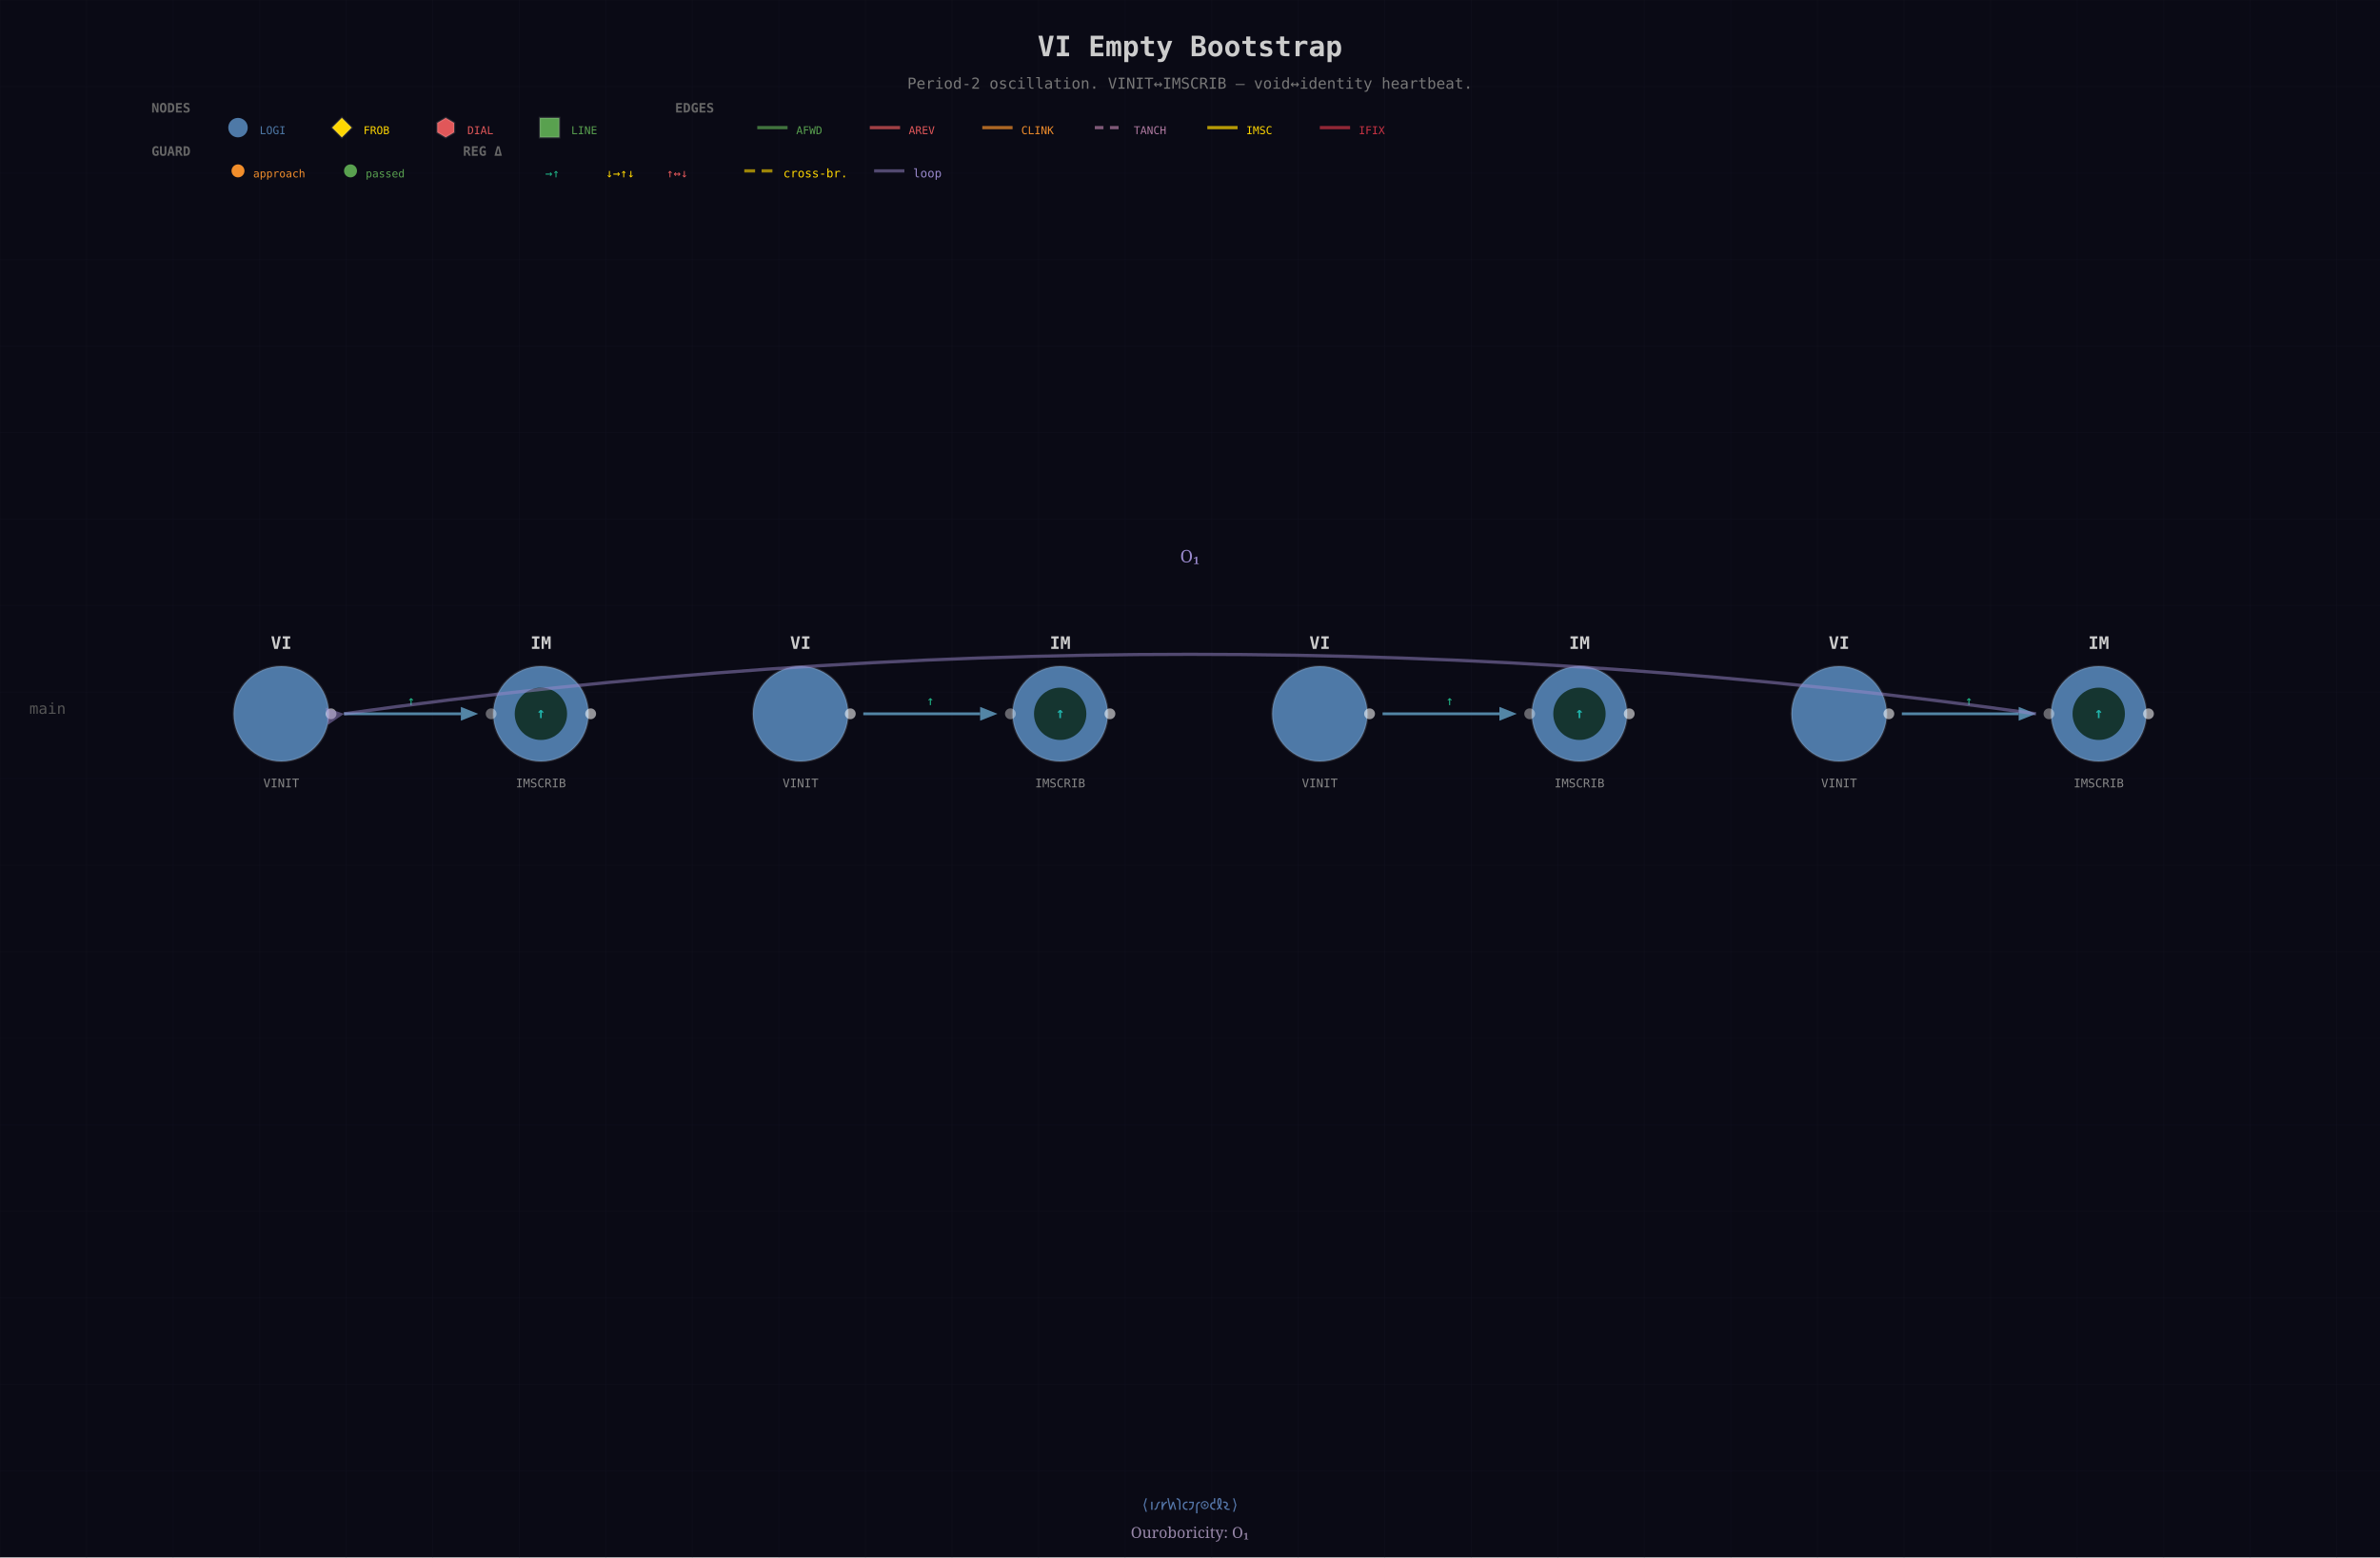
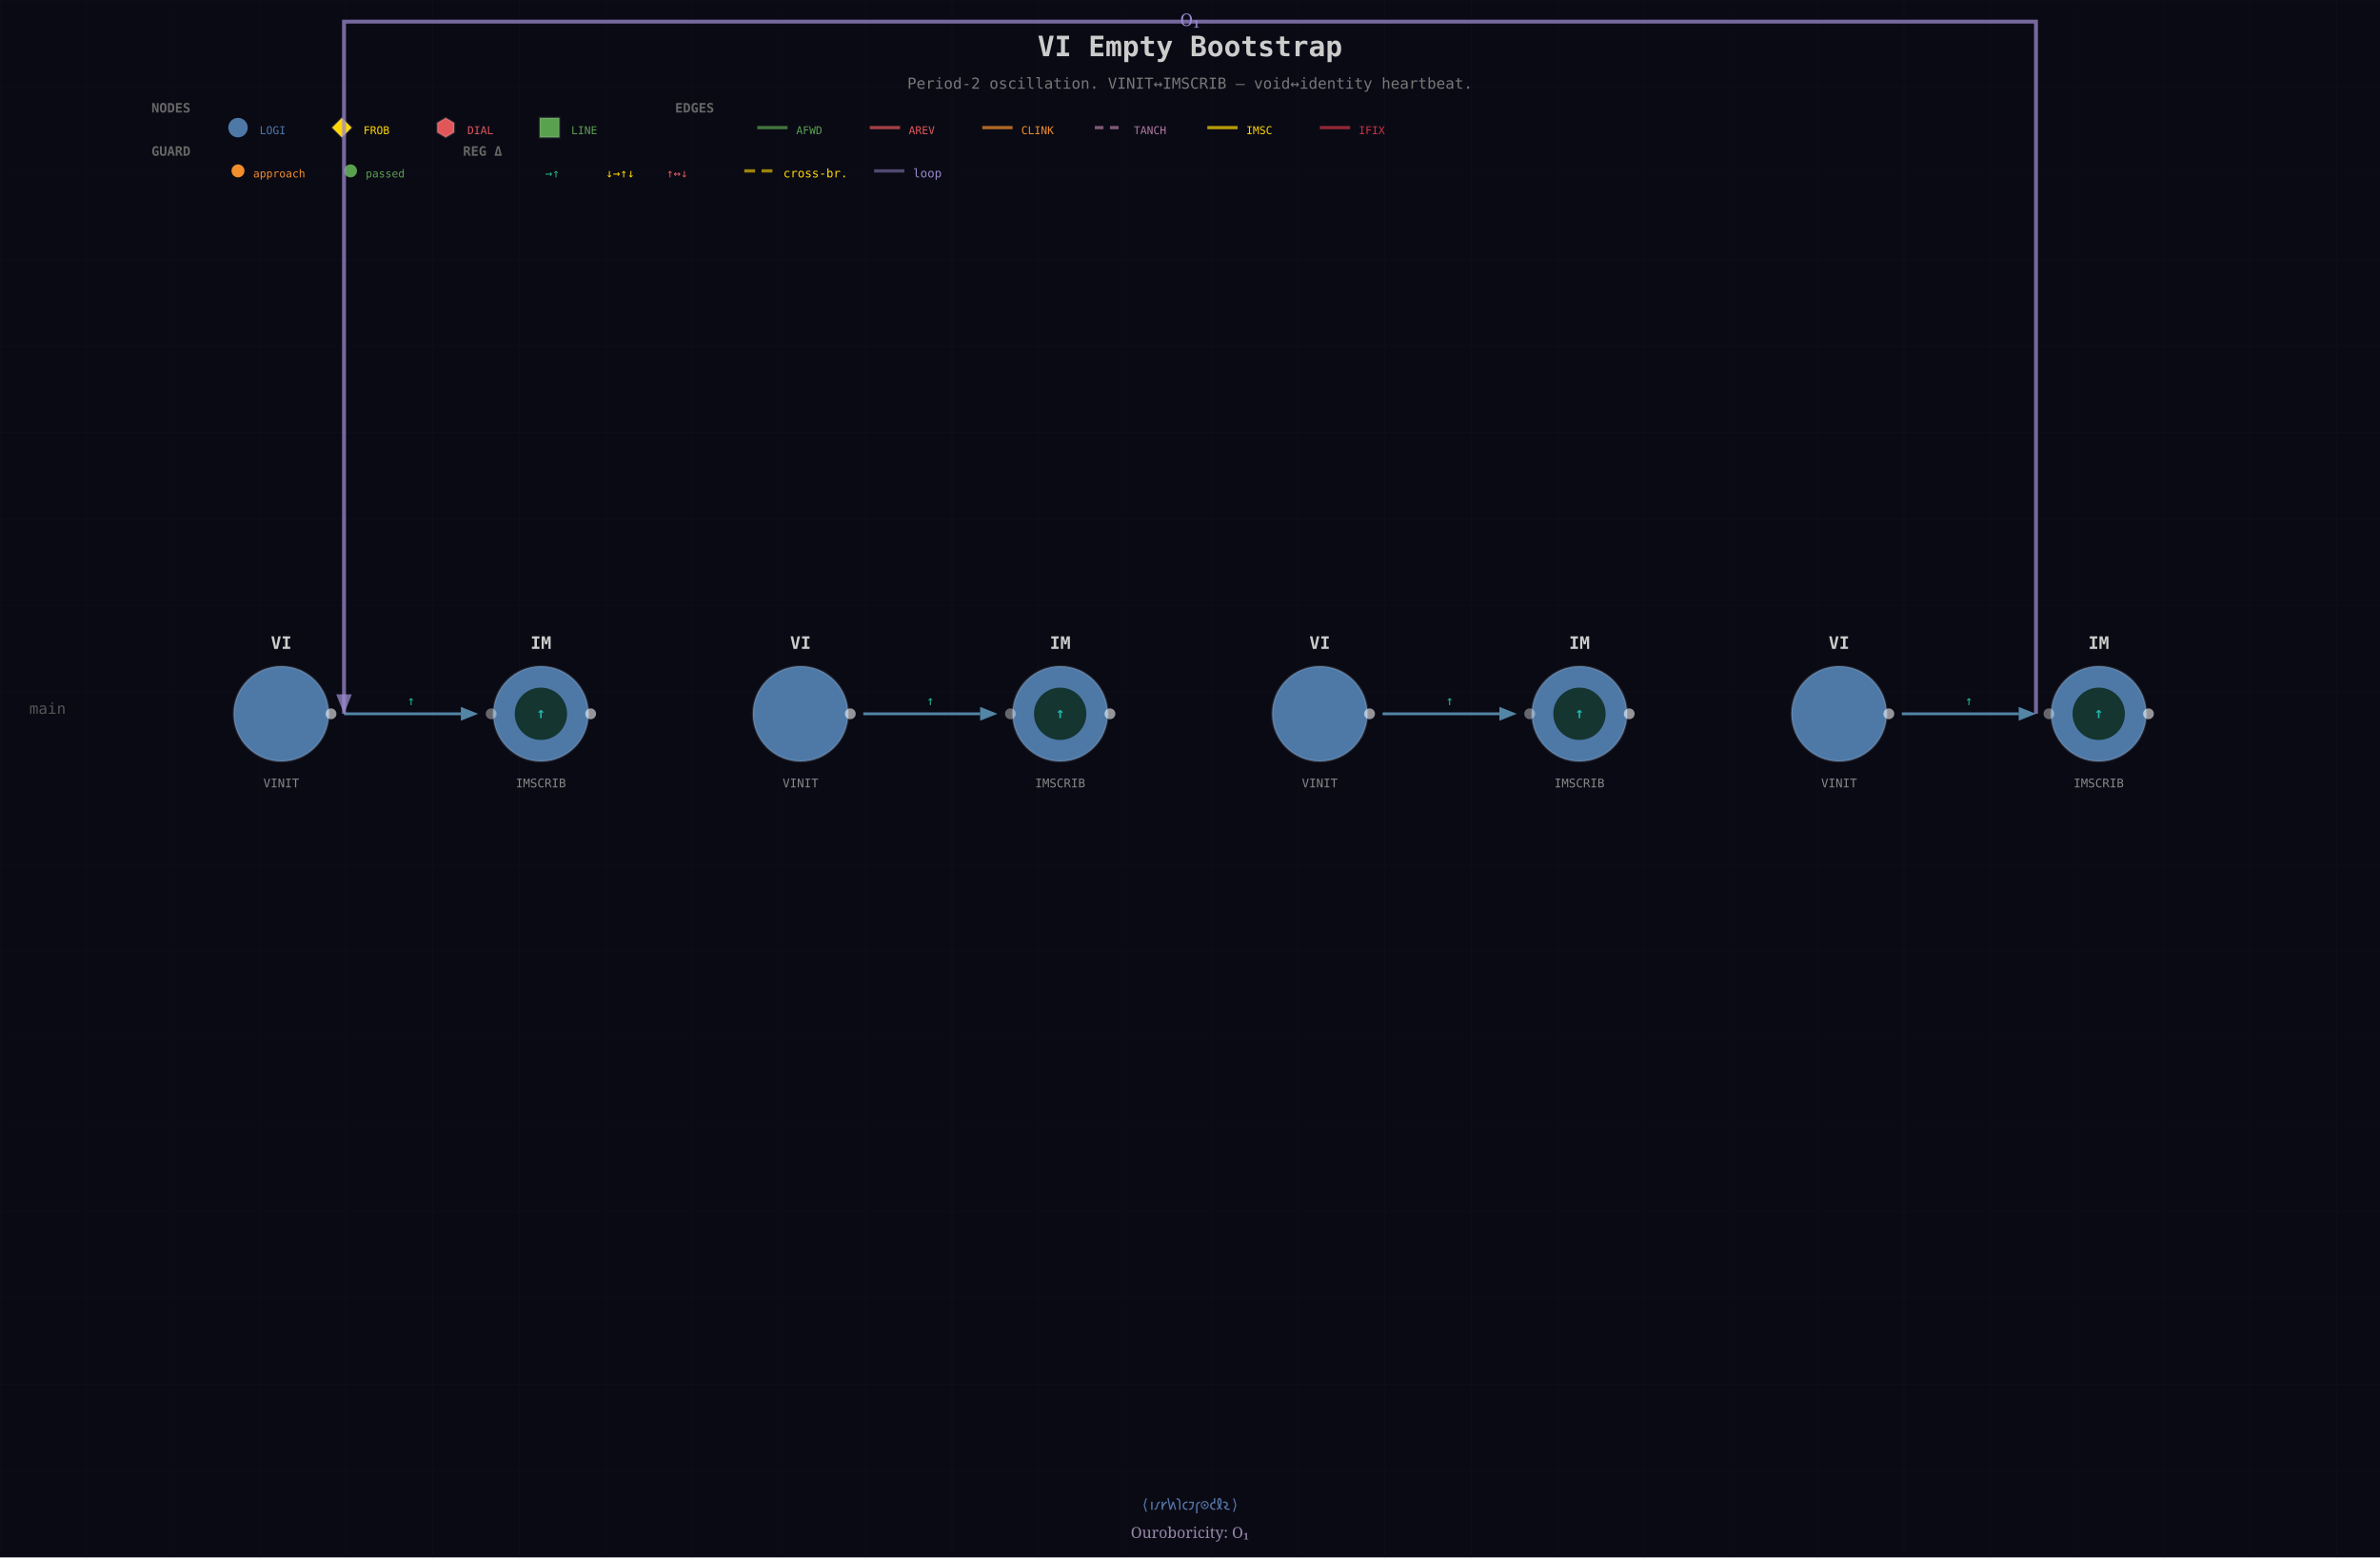
<svg xmlns="http://www.w3.org/2000/svg" viewBox="0 0 1100 720">
  <rect width="1100" height="720" fill="#0a0a15" />
  <line x1="0.0" y1="0.0" x2="0.0" y2="720.0" stroke="#151525" stroke-width="0.4" opacity="0.25" />
  <line x1="40.0" y1="0.0" x2="40.0" y2="720.0" stroke="#151525" stroke-width="0.4" opacity="0.25" />
  <line x1="80.0" y1="0.0" x2="80.0" y2="720.0" stroke="#151525" stroke-width="0.4" opacity="0.25" />
  <line x1="120.0" y1="0.0" x2="120.0" y2="720.0" stroke="#151525" stroke-width="0.4" opacity="0.25" />
  <line x1="160.0" y1="0.0" x2="160.0" y2="720.0" stroke="#151525" stroke-width="0.4" opacity="0.25" />
  <line x1="200.0" y1="0.0" x2="200.0" y2="720.0" stroke="#151525" stroke-width="0.4" opacity="0.25" />
  <line x1="240.0" y1="0.0" x2="240.0" y2="720.0" stroke="#151525" stroke-width="0.4" opacity="0.25" />
  <line x1="280.0" y1="0.0" x2="280.0" y2="720.0" stroke="#151525" stroke-width="0.4" opacity="0.25" />
  <line x1="320.0" y1="0.0" x2="320.0" y2="720.0" stroke="#151525" stroke-width="0.4" opacity="0.25" />
  <line x1="360.0" y1="0.0" x2="360.0" y2="720.0" stroke="#151525" stroke-width="0.4" opacity="0.25" />
  <line x1="400.0" y1="0.0" x2="400.0" y2="720.0" stroke="#151525" stroke-width="0.4" opacity="0.25" />
  <line x1="440.0" y1="0.0" x2="440.0" y2="720.0" stroke="#151525" stroke-width="0.4" opacity="0.25" />
  <line x1="480.0" y1="0.0" x2="480.0" y2="720.0" stroke="#151525" stroke-width="0.4" opacity="0.25" />
  <line x1="520.0" y1="0.0" x2="520.0" y2="720.0" stroke="#151525" stroke-width="0.4" opacity="0.25" />
  <line x1="560.0" y1="0.0" x2="560.0" y2="720.0" stroke="#151525" stroke-width="0.4" opacity="0.25" />
  <line x1="600.0" y1="0.0" x2="600.0" y2="720.0" stroke="#151525" stroke-width="0.4" opacity="0.25" />
  <line x1="640.0" y1="0.0" x2="640.0" y2="720.0" stroke="#151525" stroke-width="0.4" opacity="0.25" />
  <line x1="680.0" y1="0.0" x2="680.0" y2="720.0" stroke="#151525" stroke-width="0.4" opacity="0.25" />
  <line x1="720.0" y1="0.0" x2="720.0" y2="720.0" stroke="#151525" stroke-width="0.4" opacity="0.25" />
  <line x1="760.0" y1="0.0" x2="760.0" y2="720.0" stroke="#151525" stroke-width="0.4" opacity="0.25" />
  <line x1="800.0" y1="0.0" x2="800.0" y2="720.0" stroke="#151525" stroke-width="0.4" opacity="0.25" />
  <line x1="840.0" y1="0.0" x2="840.0" y2="720.0" stroke="#151525" stroke-width="0.4" opacity="0.25" />
  <line x1="880.0" y1="0.0" x2="880.0" y2="720.0" stroke="#151525" stroke-width="0.4" opacity="0.25" />
  <line x1="920.0" y1="0.0" x2="920.0" y2="720.0" stroke="#151525" stroke-width="0.4" opacity="0.25" />
  <line x1="960.0" y1="0.0" x2="960.0" y2="720.0" stroke="#151525" stroke-width="0.4" opacity="0.25" />
  <line x1="1000.0" y1="0.0" x2="1000.0" y2="720.0" stroke="#151525" stroke-width="0.4" opacity="0.25" />
  <line x1="1040.0" y1="0.0" x2="1040.0" y2="720.0" stroke="#151525" stroke-width="0.4" opacity="0.25" />
  <line x1="1080.0" y1="0.0" x2="1080.0" y2="720.0" stroke="#151525" stroke-width="0.4" opacity="0.25" />
  <line x1="0.0" y1="0.0" x2="1100.0" y2="0.0" stroke="#151525" stroke-width="0.4" opacity="0.25" />
  <line x1="0.0" y1="40.0" x2="1100.0" y2="40.0" stroke="#151525" stroke-width="0.4" opacity="0.25" />
  <line x1="0.0" y1="80.0" x2="1100.0" y2="80.0" stroke="#151525" stroke-width="0.4" opacity="0.25" />
  <line x1="0.0" y1="120.0" x2="1100.0" y2="120.0" stroke="#151525" stroke-width="0.4" opacity="0.25" />
  <line x1="0.0" y1="160.0" x2="1100.0" y2="160.0" stroke="#151525" stroke-width="0.4" opacity="0.25" />
  <line x1="0.0" y1="200.0" x2="1100.0" y2="200.0" stroke="#151525" stroke-width="0.4" opacity="0.25" />
  <line x1="0.0" y1="240.0" x2="1100.0" y2="240.0" stroke="#151525" stroke-width="0.4" opacity="0.25" />
  <line x1="0.0" y1="280.0" x2="1100.0" y2="280.0" stroke="#151525" stroke-width="0.4" opacity="0.25" />
  <line x1="0.0" y1="320.0" x2="1100.0" y2="320.0" stroke="#151525" stroke-width="0.4" opacity="0.25" />
  <line x1="0.0" y1="360.0" x2="1100.0" y2="360.0" stroke="#151525" stroke-width="0.4" opacity="0.25" />
  <line x1="0.0" y1="400.0" x2="1100.0" y2="400.0" stroke="#151525" stroke-width="0.4" opacity="0.25" />
  <line x1="0.0" y1="440.0" x2="1100.0" y2="440.0" stroke="#151525" stroke-width="0.4" opacity="0.25" />
  <line x1="0.0" y1="480.0" x2="1100.0" y2="480.0" stroke="#151525" stroke-width="0.4" opacity="0.25" />
  <line x1="0.0" y1="520.0" x2="1100.0" y2="520.0" stroke="#151525" stroke-width="0.4" opacity="0.25" />
  <line x1="0.0" y1="560.0" x2="1100.0" y2="560.0" stroke="#151525" stroke-width="0.4" opacity="0.25" />
  <line x1="0.0" y1="600.0" x2="1100.0" y2="600.0" stroke="#151525" stroke-width="0.4" opacity="0.25" />
  <line x1="0.0" y1="640.0" x2="1100.0" y2="640.0" stroke="#151525" stroke-width="0.4" opacity="0.25" />
  <line x1="0.0" y1="680.0" x2="1100.0" y2="680.0" stroke="#151525" stroke-width="0.4" opacity="0.25" />
  <text x="550.0" y="26.0" fill="#cccccc" font-size="13" text-anchor="middle" font-family="monospace" font-weight="bold">VI Empty Bootstrap</text>
  <text x="550.0" y="41.0" fill="#777" font-size="7" text-anchor="middle" font-family="monospace">Period-2 oscillation. VINIT↔IMSCRIB — void↔identity heartbeat.</text>
  <text x="22.0" y="330.0" fill="#555" font-size="7" text-anchor="middle" font-family="monospace">main</text>
  <line x1="159.0" y1="330.0" x2="213.0" y2="330.0" stroke="#6baed6" stroke-width="1.3" opacity="0.75" />
  <polygon points="221.0,330.0 213.0,333.2 213.0,326.8" fill="#6baed6" opacity="0.75" />
  <rect x="188.0" y="318.0" width="4.0" height="10" fill="#0a0a15" opacity="0.7" rx="3" />
  <text x="190.0" y="326.0" fill="#20b888" font-size="6" text-anchor="middle" font-family="monospace">↑</text>
  <line x1="399.0" y1="330.0" x2="453.0" y2="330.0" stroke="#6baed6" stroke-width="1.3" opacity="0.75" />
  <polygon points="461.0,330.0 453.0,333.2 453.0,326.8" fill="#6baed6" opacity="0.75" />
  <rect x="428.0" y="318.0" width="4.0" height="10" fill="#0a0a15" opacity="0.7" rx="3" />
  <text x="430.0" y="326.0" fill="#20b888" font-size="6" text-anchor="middle" font-family="monospace">↑</text>
  <line x1="639.0" y1="330.0" x2="693.0" y2="330.0" stroke="#6baed6" stroke-width="1.3" opacity="0.75" />
  <polygon points="701.0,330.0 693.0,333.2 693.0,326.8" fill="#6baed6" opacity="0.75" />
  <rect x="668.0" y="318.0" width="4.0" height="10" fill="#0a0a15" opacity="0.7" rx="3" />
  <text x="670.0" y="326.0" fill="#20b888" font-size="6" text-anchor="middle" font-family="monospace">↑</text>
  <line x1="879.0" y1="330.0" x2="933.0" y2="330.0" stroke="#6baed6" stroke-width="1.3" opacity="0.75" />
  <polygon points="941.0,330.0 933.0,333.2 933.0,326.8" fill="#6baed6" opacity="0.75" />
  <rect x="908.0" y="318.0" width="4.0" height="10" fill="#0a0a15" opacity="0.7" rx="3" />
  <text x="910.0" y="326.0" fill="#20b888" font-size="6" text-anchor="middle" font-family="monospace">↑</text>
  <circle cx="130.0" cy="330.0" r="22.0" fill="#4e79a7" stroke="#ffffff20" stroke-width="1.0" />
  <text x="130.0" y="300.0" fill="#cccccc" font-size="8" text-anchor="middle" font-family="monospace" font-weight="bold">VI</text>
  <text x="130.0" y="364.0" fill="#888" font-size="5.5" text-anchor="middle" font-family="monospace">VINIT</text>
  <circle cx="153.0" cy="330.0" r="2.5" fill="#ffffff90" stroke-width="0" />
  <circle cx="250.0" cy="330.0" r="22.0" fill="#4e79a7" stroke="#ffffff20" stroke-width="1.0" />
  <circle cx="250.0" cy="330.0" r="12.1" fill="#153530" stroke-width="0" />
  <text x="250.0" y="332.0" fill="#20b2aa" font-size="7" text-anchor="middle" font-family="monospace" font-weight="bold">↑</text>
  <text x="250.0" y="300.0" fill="#cccccc" font-size="8" text-anchor="middle" font-family="monospace" font-weight="bold">IM</text>
  <text x="250.0" y="364.0" fill="#888" font-size="5.5" text-anchor="middle" font-family="monospace">IMSCRIB</text>
  <circle cx="227.0" cy="330.0" r="2.5" fill="#ffffff60" stroke-width="0" />
  <circle cx="273.0" cy="330.0" r="2.5" fill="#ffffff90" stroke-width="0" />
  <circle cx="370.0" cy="330.0" r="22.0" fill="#4e79a7" stroke="#ffffff20" stroke-width="1.0" />
  <text x="370.0" y="300.0" fill="#cccccc" font-size="8" text-anchor="middle" font-family="monospace" font-weight="bold">VI</text>
  <text x="370.0" y="364.0" fill="#888" font-size="5.5" text-anchor="middle" font-family="monospace">VINIT</text>
  <circle cx="393.0" cy="330.0" r="2.5" fill="#ffffff90" stroke-width="0" />
  <circle cx="490.0" cy="330.0" r="22.0" fill="#4e79a7" stroke="#ffffff20" stroke-width="1.0" />
  <circle cx="490.0" cy="330.0" r="12.1" fill="#153530" stroke-width="0" />
  <text x="490.0" y="332.0" fill="#20b2aa" font-size="7" text-anchor="middle" font-family="monospace" font-weight="bold">↑</text>
  <text x="490.0" y="300.0" fill="#cccccc" font-size="8" text-anchor="middle" font-family="monospace" font-weight="bold">IM</text>
  <text x="490.0" y="364.0" fill="#888" font-size="5.5" text-anchor="middle" font-family="monospace">IMSCRIB</text>
  <circle cx="467.0" cy="330.0" r="2.5" fill="#ffffff60" stroke-width="0" />
  <circle cx="513.0" cy="330.0" r="2.5" fill="#ffffff90" stroke-width="0" />
  <circle cx="610.0" cy="330.0" r="22.0" fill="#4e79a7" stroke="#ffffff20" stroke-width="1.0" />
  <text x="610.0" y="300.0" fill="#cccccc" font-size="8" text-anchor="middle" font-family="monospace" font-weight="bold">VI</text>
  <text x="610.0" y="364.0" fill="#888" font-size="5.5" text-anchor="middle" font-family="monospace">VINIT</text>
  <circle cx="633.0" cy="330.0" r="2.5" fill="#ffffff90" stroke-width="0" />
  <circle cx="730.0" cy="330.0" r="22.0" fill="#4e79a7" stroke="#ffffff20" stroke-width="1.0" />
  <circle cx="730.0" cy="330.0" r="12.1" fill="#153530" stroke-width="0" />
  <text x="730.0" y="332.0" fill="#20b2aa" font-size="7" text-anchor="middle" font-family="monospace" font-weight="bold">↑</text>
  <text x="730.0" y="300.0" fill="#cccccc" font-size="8" text-anchor="middle" font-family="monospace" font-weight="bold">IM</text>
  <text x="730.0" y="364.0" fill="#888" font-size="5.5" text-anchor="middle" font-family="monospace">IMSCRIB</text>
  <circle cx="707.0" cy="330.0" r="2.5" fill="#ffffff60" stroke-width="0" />
  <circle cx="753.0" cy="330.0" r="2.5" fill="#ffffff90" stroke-width="0" />
  <circle cx="850.0" cy="330.0" r="22.0" fill="#4e79a7" stroke="#ffffff20" stroke-width="1.0" />
  <text x="850.0" y="300.0" fill="#cccccc" font-size="8" text-anchor="middle" font-family="monospace" font-weight="bold">VI</text>
  <text x="850.0" y="364.0" fill="#888" font-size="5.5" text-anchor="middle" font-family="monospace">VINIT</text>
  <circle cx="873.0" cy="330.0" r="2.5" fill="#ffffff90" stroke-width="0" />
  <circle cx="970.0" cy="330.0" r="22.0" fill="#4e79a7" stroke="#ffffff20" stroke-width="1.0" />
  <circle cx="970.0" cy="330.0" r="12.1" fill="#153530" stroke-width="0" />
  <text x="970.0" y="332.0" fill="#20b2aa" font-size="7" text-anchor="middle" font-family="monospace" font-weight="bold">↑</text>
  <text x="970.0" y="300.0" fill="#cccccc" font-size="8" text-anchor="middle" font-family="monospace" font-weight="bold">IM</text>
  <text x="970.0" y="364.0" fill="#888" font-size="5.5" text-anchor="middle" font-family="monospace">IMSCRIB</text>
  <circle cx="947.0" cy="330.0" r="2.5" fill="#ffffff60" stroke-width="0" />
  <circle cx="993.0" cy="330.0" r="2.5" fill="#ffffff90" stroke-width="0" />
-   <path d="M941.0,330.0 Q550.0,275.0 159.0,330.0" fill="none" stroke="#9988cc" stroke-width="1.5" opacity="0.5" />
-   <polygon points="159.0,330.0 150.5,327.2 151.6,335.1" fill="#9988cc" opacity="0.5" />
-   <text x="550.0" y="260.0" fill="#9988cc" font-size="8" text-anchor="middle" font-family="serif">O₁</text>
  <text x="550.0" y="698.0" fill="#5577aa" font-size="7" text-anchor="middle" font-family="monospace">⟨𐑦𐑥𐑾𐑿𐑐𐑤𐑲𐑝⊙𐑒𐑙𐑷⟩</text>
  <text x="550.0" y="711.0" fill="#9988aa" font-size="7" text-anchor="middle" font-family="serif">Ouroboricity: O₁</text>
  <text x="70.0" y="52.0" fill="#666" font-size="6" text-anchor="start" font-family="monospace" font-weight="bold">NODES</text>
  <circle cx="110.0" cy="59.0" r="4.5" fill="#4e79a7" stroke-width="0" />
  <text x="120.0" y="62.0" fill="#4e79a7" font-size="5" text-anchor="start" font-family="monospace">LOGI</text>
  <polygon points="158,54.5 162.5,59 158,63.5 153.5,59" fill="#ffd700" stroke="#ffffff20" stroke-width="1.0" />
  <text x="168.0" y="62.0" fill="#ffd700" font-size="5" text-anchor="start" font-family="monospace">FROB</text>
  <polygon points="209.9,61.2 206.0,63.5 202.1,61.2 202.1,56.8 206.0,54.5 209.9,56.8" fill="#e15759" stroke="#ffffff20" stroke-width="1.0" />
  <text x="216.0" y="62.0" fill="#e15759" font-size="5" text-anchor="start" font-family="monospace">DIAL</text>
  <rect x="249.5" y="54.5" width="9.0" height="9.0" fill="#59a14f" stroke="#ffffff20" stroke-width="1.0" />
  <text x="264.0" y="62.0" fill="#59a14f" font-size="5" text-anchor="start" font-family="monospace">LINE</text>
  <text x="312.0" y="52.0" fill="#666" font-size="6" text-anchor="start" font-family="monospace" font-weight="bold">EDGES</text>
  <line x1="350.0" y1="59.0" x2="364.0" y2="59.0" stroke="#59a14f" stroke-width="1.5" opacity="0.7" />
  <text x="368.0" y="62.0" fill="#59a14f" font-size="5" text-anchor="start" font-family="monospace">AFWD</text>
  <line x1="402.0" y1="59.0" x2="416.0" y2="59.0" stroke="#e15759" stroke-width="1.5" opacity="0.7" />
  <text x="420.0" y="62.0" fill="#e15759" font-size="5" text-anchor="start" font-family="monospace">AREV</text>
  <line x1="454.0" y1="59.0" x2="468.0" y2="59.0" stroke="#f28e2b" stroke-width="1.5" opacity="0.7" />
  <text x="472.0" y="62.0" fill="#f28e2b" font-size="5" text-anchor="start" font-family="monospace">CLINK</text>
  <line x1="506.0" y1="59.0" x2="520.0" y2="59.0" stroke="#b07aa1" stroke-width="1.5" opacity="0.7" stroke-dasharray="4,3" />
  <text x="524.0" y="62.0" fill="#b07aa1" font-size="5" text-anchor="start" font-family="monospace">TANCH</text>
  <line x1="558.0" y1="59.0" x2="572.0" y2="59.0" stroke="#ffd700" stroke-width="1.5" opacity="0.7" />
  <text x="576.0" y="62.0" fill="#ffd700" font-size="5" text-anchor="start" font-family="monospace">IMSC</text>
  <line x1="610.0" y1="59.0" x2="624.0" y2="59.0" stroke="#cc3344" stroke-width="1.5" opacity="0.7" />
  <text x="628.0" y="62.0" fill="#cc3344" font-size="5" text-anchor="start" font-family="monospace">IFIX</text>
  <text x="70.0" y="72.0" fill="#666" font-size="6" text-anchor="start" font-family="monospace" font-weight="bold">GUARD</text>
  <circle cx="110.0" cy="79.0" r="3.0" fill="#f28e2b" stroke-width="0.8" />
  <text x="117.0" y="82.0" fill="#f28e2b" font-size="5" text-anchor="start" font-family="monospace">approach</text>
  <circle cx="162.0" cy="79.0" r="3.0" fill="#59a14f" stroke-width="0.9" />
  <text x="169.0" y="82.0" fill="#59a14f" font-size="5" text-anchor="start" font-family="monospace">passed</text>
  <text x="214.0" y="72.0" fill="#666" font-size="6" text-anchor="start" font-family="monospace" font-weight="bold">REG Δ</text>
  <text x="252.0" y="82.0" fill="#20b888" font-size="5.5" text-anchor="start" font-family="monospace">→↑</text>
  <text x="280.0" y="82.0" fill="#ffd700" font-size="5.5" text-anchor="start" font-family="monospace">↓→↑↓</text>
  <text x="308.0" y="82.0" fill="#e15759" font-size="5.5" text-anchor="start" font-family="monospace">↑↔↓</text>
  <line x1="344.0" y1="79.0" x2="358.0" y2="79.0" stroke="#ffd700" stroke-width="1.5" opacity="0.6" stroke-dasharray="5,3" />
  <text x="362.0" y="82.0" fill="#ffd700" font-size="5.5" text-anchor="start" font-family="monospace">cross-br.</text>
  <line x1="404.0" y1="79.0" x2="418.0" y2="79.0" stroke="#9988cc" stroke-width="1.5" opacity="0.5" />
  <text x="422.0" y="82.0" fill="#9988cc" font-size="5.5" text-anchor="start" font-family="monospace">loop</text>
+   <path d="M941.0,330.0 L941.0,10.0 L159.0,10.0 L159.0,330.0" fill="none" stroke="#9988cc" stroke-width="1.8" opacity="0.75" />
+   <polygon points="159.0,330.0 155.4,321.0 162.6,321.0" fill="#9988cc" opacity="0.75" />
+   <text x="550.0" y="12.0" fill="#9988cc" font-size="8" text-anchor="middle" font-family="serif">O₁</text>
</svg>
